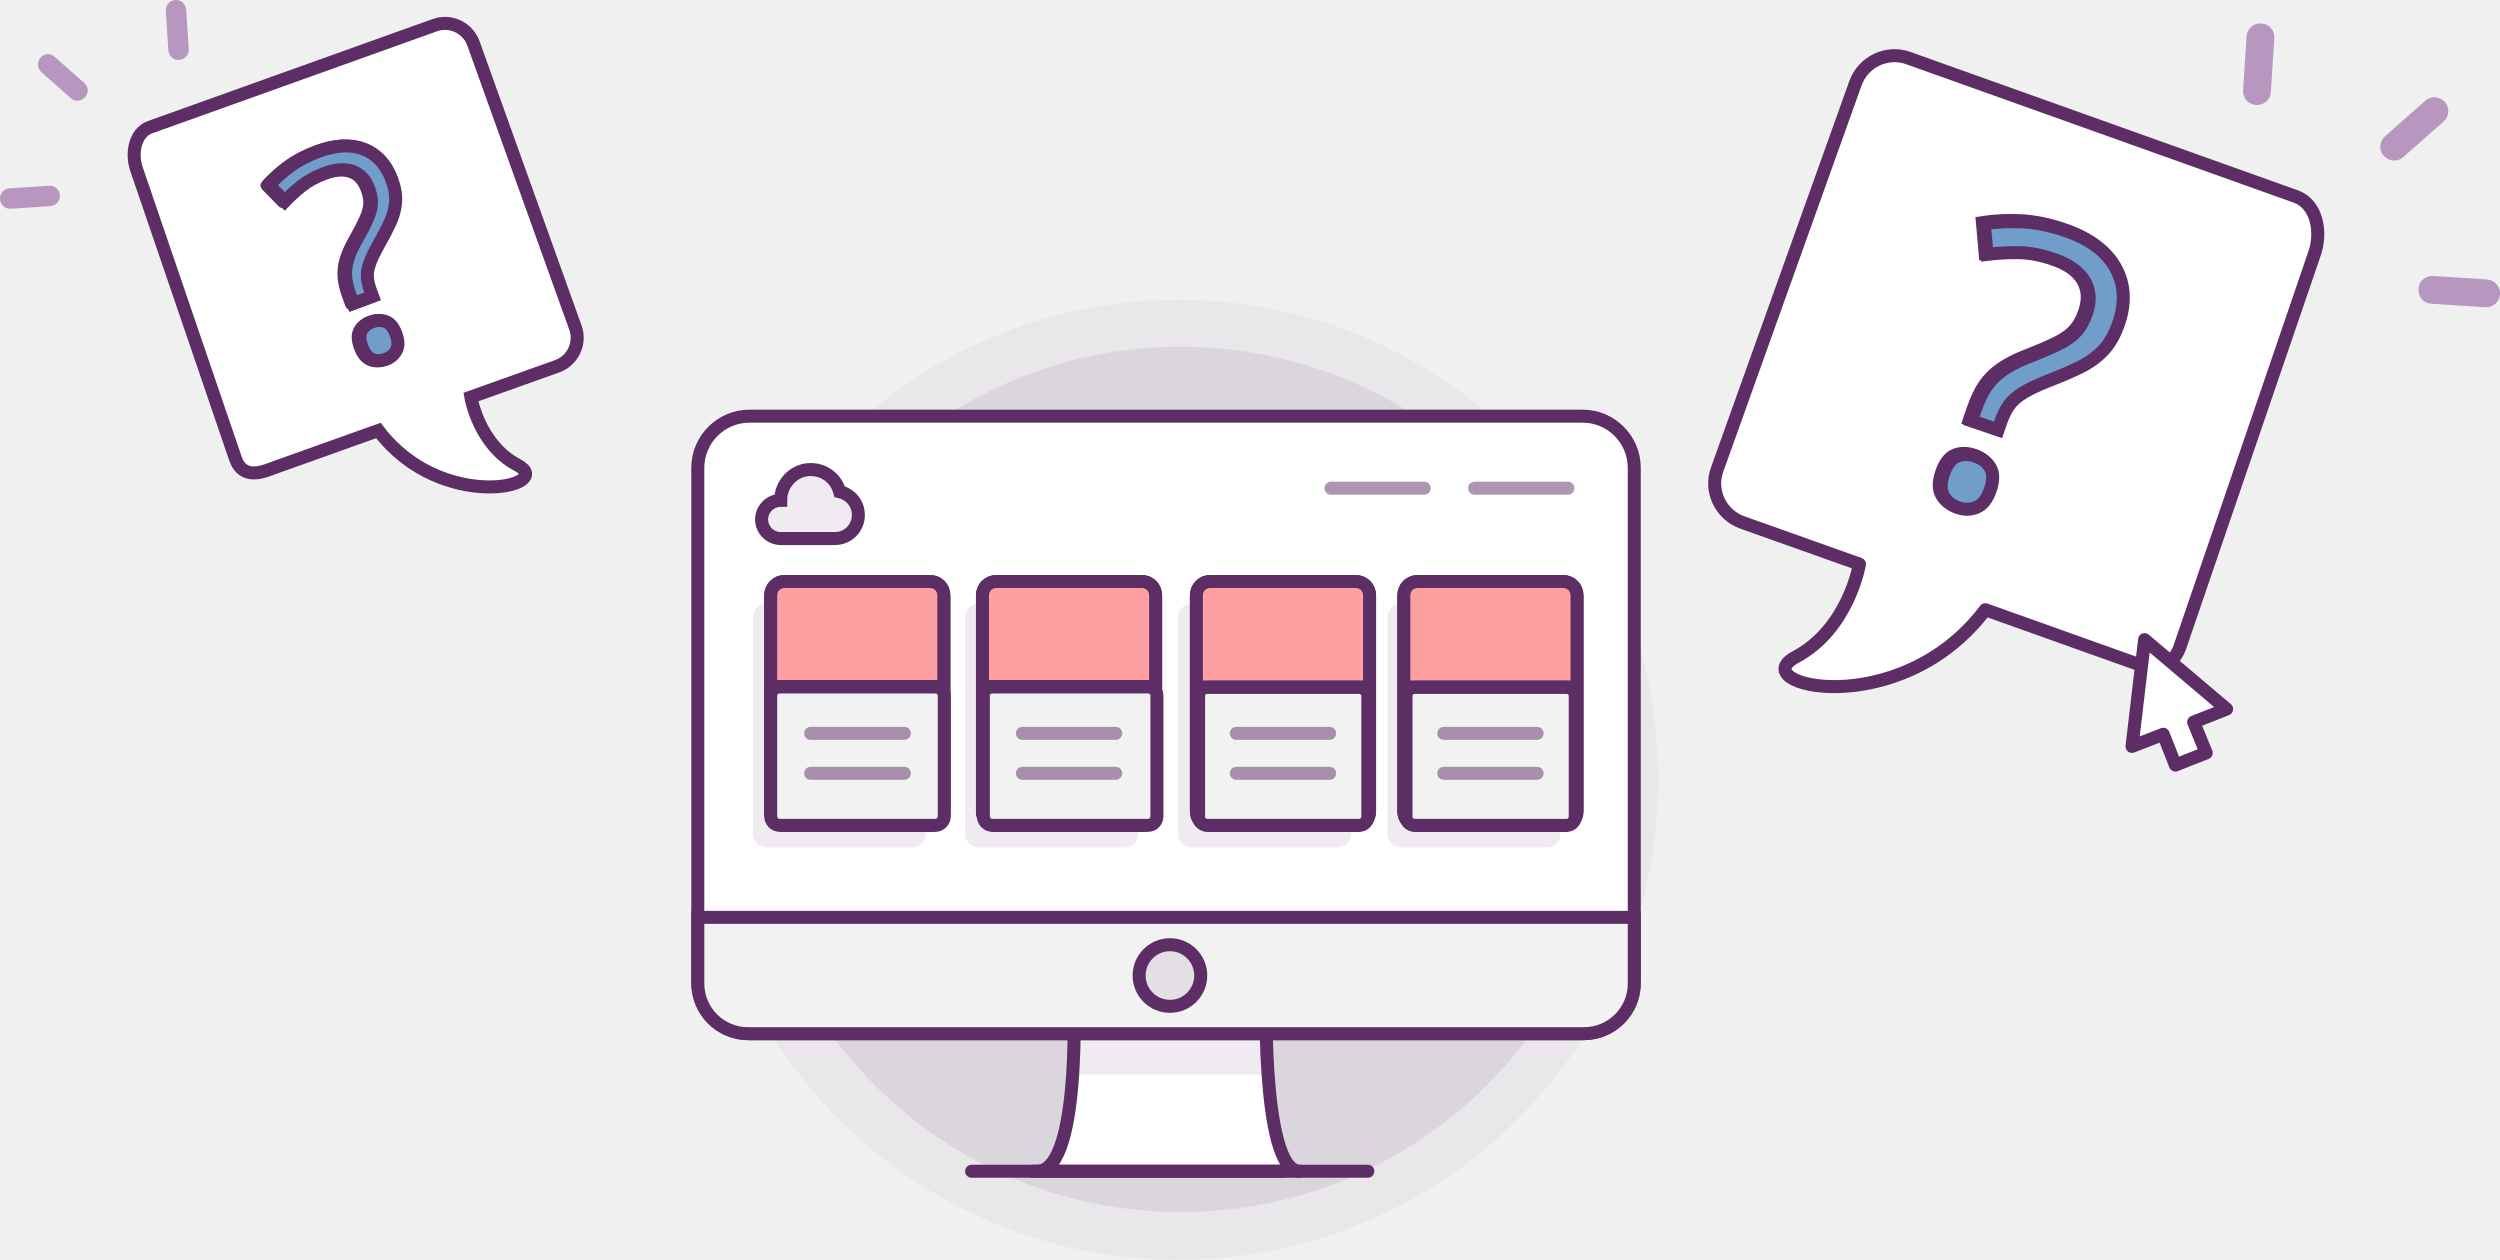
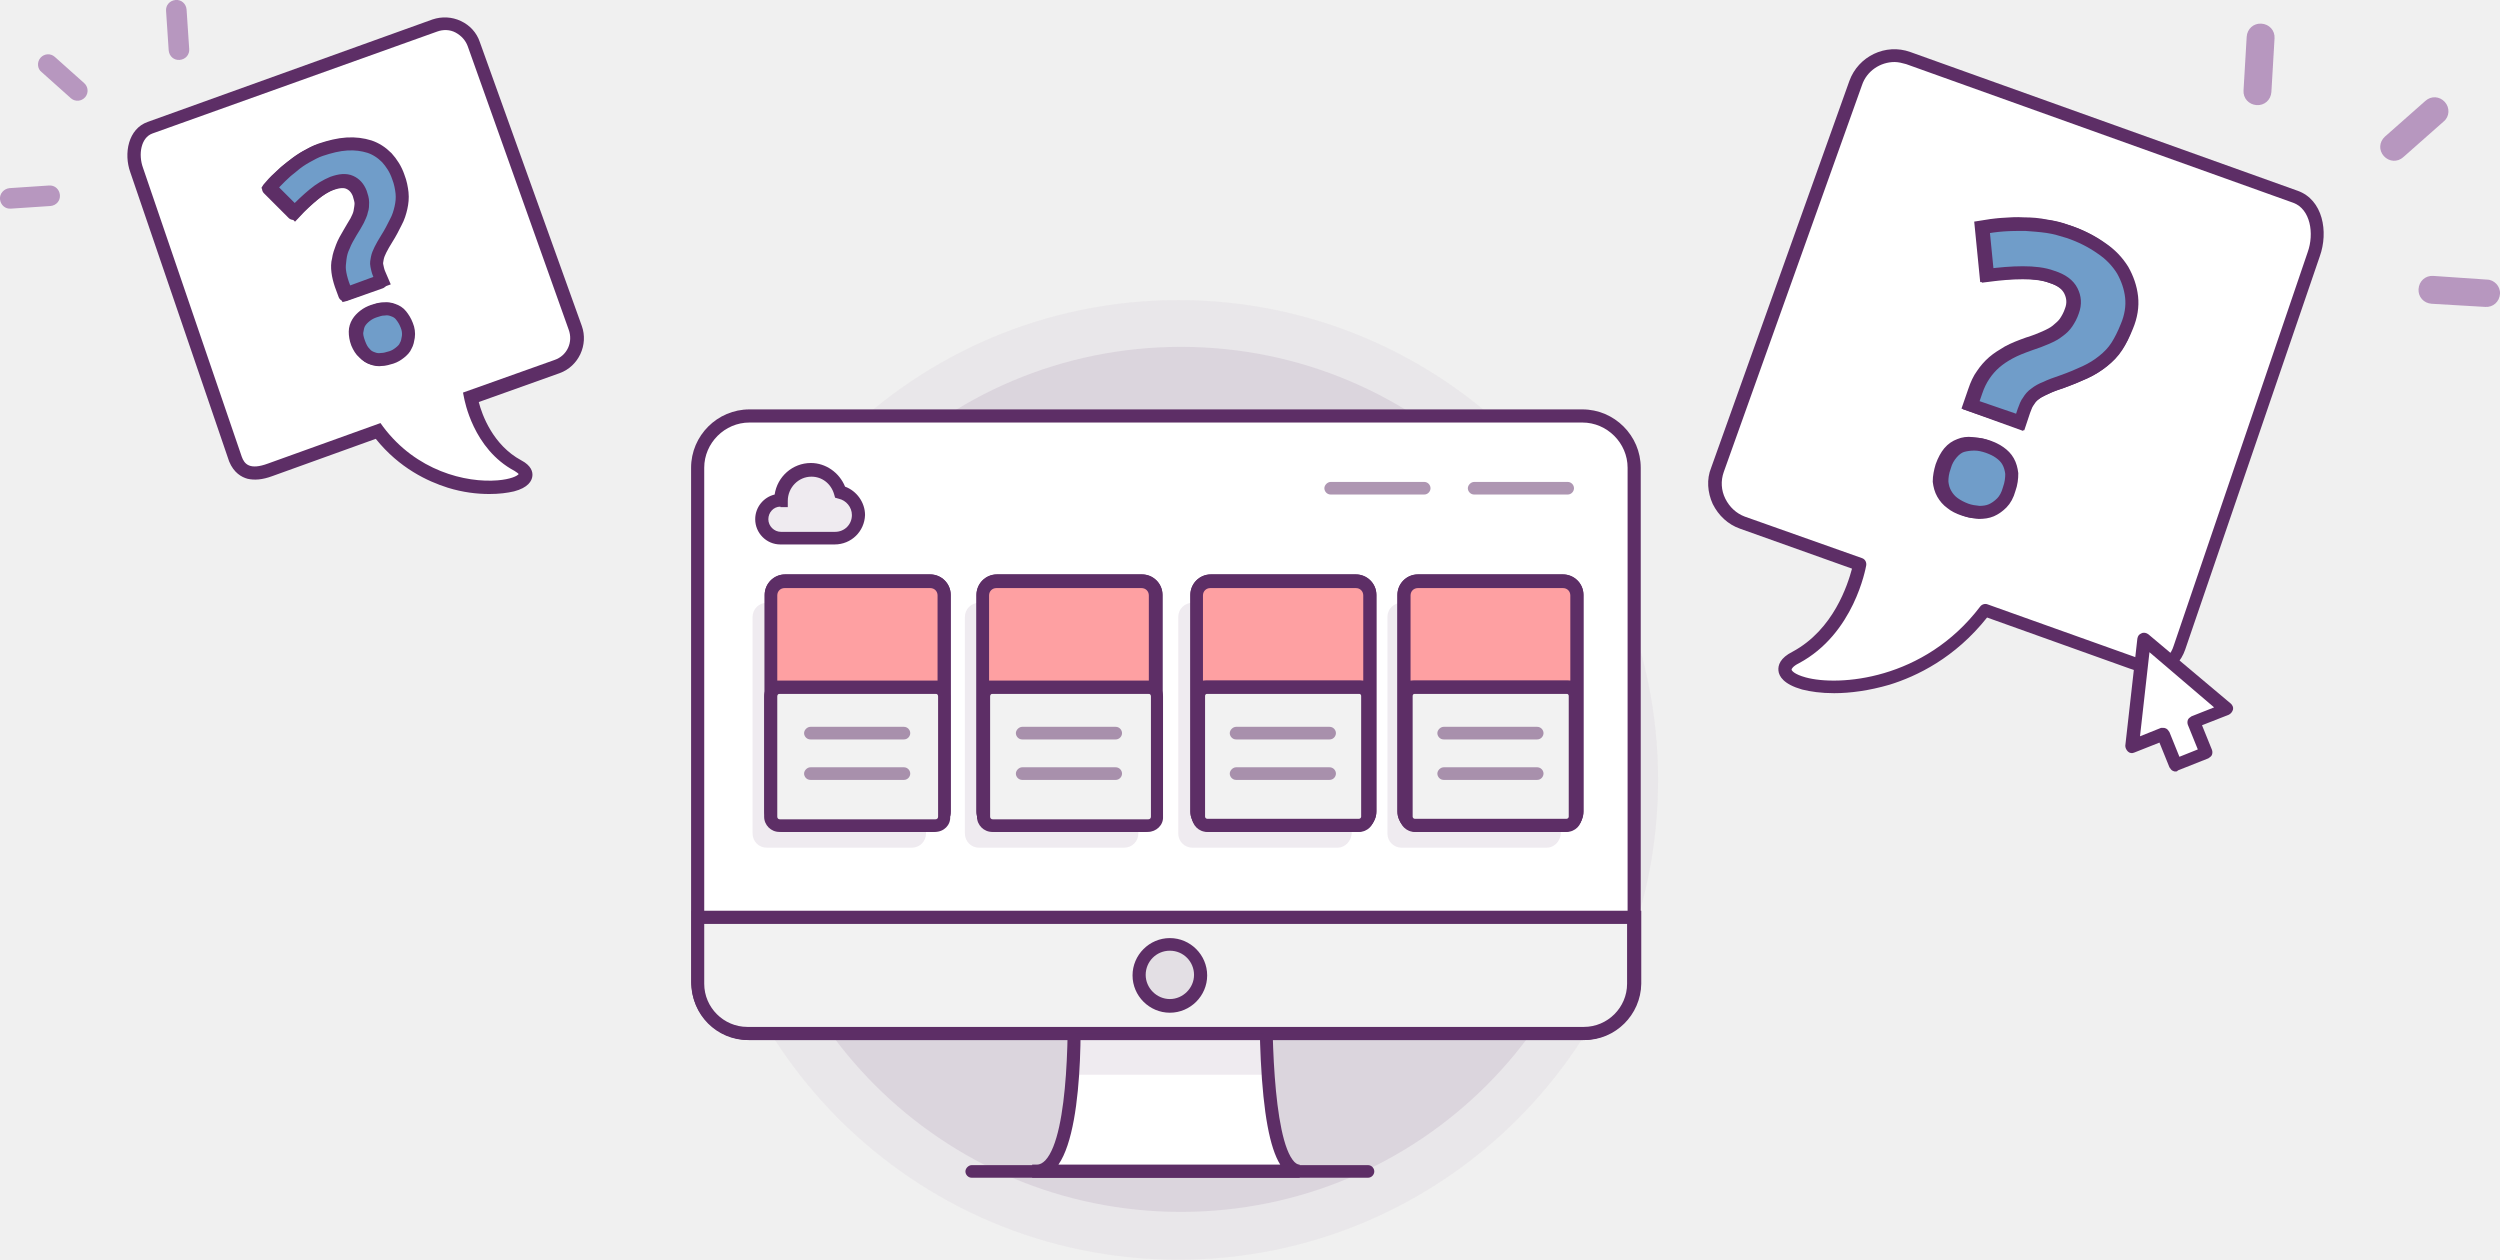
- <svg xmlns="http://www.w3.org/2000/svg" version="1.1" id="Layer_1" x="0px" y="0px" viewBox="0 0 576.1 290.3" style="enable-background:new 0 0 576.1 290.3;" xml:space="preserve">
+ <svg xmlns="http://www.w3.org/2000/svg" version="1.1" id="Layer_1" x="0px" y="0px" viewBox="0 0 475.7 239.7" style="enable-background:new 0 0 475.7 239.7;" xml:space="preserve">
  <style type="text/css">
- 	.st0{opacity:5.000000e-02;fill:#5D2E66;}
- 	.st1{opacity:0.1;fill:#5D2E66;}
- 	.st2{fill:#FFFFFF;}
- 	.st3{fill:#FFFFFF;stroke:#5D2E66;stroke-width:3;stroke-miterlimit:10;}
- 	.st4{fill:#FFFFFF;stroke:#5D2E66;stroke-width:3;stroke-linecap:round;stroke-miterlimit:10;}
- 	.st5{fill:#F2F2F2;}
- 	.st6{fill:#5D2E66;}
- 	.st7{fill:#FEA0A2;stroke:#5D2E66;stroke-width:3;stroke-miterlimit:10;}
- 	.st8{fill:#F2F2F2;stroke:#5D2E66;stroke-width:3;stroke-linecap:round;stroke-miterlimit:10;}
- 	.st9{fill:none;stroke:#5D2E66;stroke-width:3;stroke-miterlimit:10;}
- 	.st10{opacity:0.5;fill:#7E3D8E;stroke:#5D2E66;stroke-width:3;stroke-linecap:round;stroke-miterlimit:10;}
- 	.st11{fill:#F2F2F2;stroke:#5D2E66;stroke-width:3;stroke-miterlimit:10;}
- 	.st12{opacity:0.1;fill:none;}
- 	.st13{opacity:0.5;fill:#7E3D8E;}
- 	.st14{fill:#FFFFFF;stroke:#5D2E66;stroke-width:3;stroke-linejoin:round;stroke-miterlimit:10;}
- 	.st15{fill:#FFFFFF;stroke:#5D2E66;stroke-width:3;stroke-linecap:round;stroke-linejoin:round;stroke-miterlimit:10;}
- 	.st16{font-family:'DroidSans-Bold';}
- 	.st17{font-size:92.726px;}
- 	.st18{fill:#709DC9;stroke:#5D2E66;stroke-width:3;stroke-miterlimit:10;}
- 	.st19{font-size:68.196px;}
+ 	.st0{opacity:5.000000e-02;}
+ 	.st1{fill:#5D2E66;}
+ 	.st2{opacity:0.1;}
+ 	.st3{fill:#FFFFFF;}
+ 	.st4{fill:#F2F2F2;}
+ 	.st5{fill:#FEA0A2;}
+ 	.st6{opacity:0.5;}
+ 	.st7{fill:#7E3D8E;}
+ 	.st8{fill:none;}
+ 	.st9{fill:#F2F2F2;stroke:#5D2E66;stroke-width:2.477;stroke-miterlimit:10;}
+ 	.st10{fill:#709DC9;stroke:#5D2E66;stroke-width:2.477;stroke-miterlimit:10;}
+ 	.st11{fill:#FFFFFF;stroke:#5D2E66;stroke-width:2.477;stroke-linejoin:round;stroke-miterlimit:10;}
</style>
-   <circle class="st0" cx="271.5" cy="179.7" r="110.6" />
-   <circle class="st1" cx="272.1" cy="179.6" r="99.7" />
-   <path class="st2" d="M365.1,238.2H172.3c-6.3,0-11.5-5.2-11.5-11.5v-18.5h215.8v18.5C376.6,233,371.4,238.2,365.1,238.2z" />
-   <path class="st3" d="M239,269.9c10.8,0,8.3-45,8.3-45c0-1.8,1.4-3.3,3-3.3h38.5c1.7,0,3,1.5,3,3.3c0,0-1.5,44.9,7.7,45  C299.6,269.9,228.2,269.9,239,269.9z" />
-   <line class="st4" x1="223.9" y1="269.9" x2="315.2" y2="269.9" />
-   <path class="st5" d="M365.1,238.2H172.3c-6.3,0-11.5-5.2-11.5-11.5v-18.5h215.8v18.5C376.6,233,371.4,238.2,365.1,238.2z" />
-   <path class="st3" d="M364.7,238.2h-192c-6.6,0-11.9-5.4-11.9-11.9V107.8c0-6.6,5.4-11.9,11.9-11.9h192c6.6,0,11.9,5.4,11.9,11.9  v118.5C376.6,232.8,371.2,238.2,364.7,238.2z" />
-   <path class="st1" d="M210.2,195.3h-33.5c-1.8,0-3.2-1.4-3.2-3.2v-49.8c0-1.8,1.4-3.2,3.2-3.2h33.5c1.8,0,3.2,1.4,3.2,3.2v49.8  C213.4,193.9,211.9,195.3,210.2,195.3z" />
-   <path class="st1" d="M259.1,195.3h-33.5c-1.8,0-3.2-1.4-3.2-3.2v-49.8c0-1.8,1.4-3.2,3.2-3.2h33.5c1.8,0,3.2,1.4,3.2,3.2v49.8  C262.3,193.9,260.9,195.3,259.1,195.3z" />
-   <path class="st1" d="M308.2,195.3h-33.5c-1.8,0-3.2-1.4-3.2-3.2v-49.8c0-1.8,1.4-3.2,3.2-3.2h33.5c1.8,0,3.2,1.4,3.2,3.2v49.8  C311.4,193.9,310,195.3,308.2,195.3z" />
-   <path class="st1" d="M356.4,195.3h-33.5c-1.8,0-3.2-1.4-3.2-3.2v-49.8c0-1.8,1.4-3.2,3.2-3.2h33.5c1.8,0,3.2,1.4,3.2,3.2v49.8  C359.6,193.9,358.2,195.3,356.4,195.3z" />
-   <path class="st6" d="M246.3,225.4" />
-   <path class="st3" d="M214.3,190.2h-33.5c-1.8,0-3.2-1.4-3.2-3.2v-49.8c0-1.8,1.4-3.2,3.2-3.2h33.5c1.8,0,3.2,1.4,3.2,3.2V187  C217.6,188.8,216.1,190.2,214.3,190.2z" />
-   <path class="st7" d="M214.3,190.2h-33.5c-1.8,0-3.2-1.4-3.2-3.2v-49.8c0-1.8,1.4-3.2,3.2-3.2h33.5c1.8,0,3.2,1.4,3.2,3.2V187  C217.6,188.8,216.1,190.2,214.3,190.2z" />
-   <path class="st3" d="M263.1,190.2h-33.5c-1.8,0-3.2-1.4-3.2-3.2v-49.8c0-1.8,1.4-3.2,3.2-3.2h33.5c1.8,0,3.2,1.4,3.2,3.2V187  C266.3,188.8,264.9,190.2,263.1,190.2z" />
-   <path class="st8" d="M365.1,238.2H172.3c-6.3,0-11.5-5.2-11.5-11.5v-15.3h215.8v15.3C376.6,233,371.4,238.2,365.1,238.2z" />
-   <path class="st7" d="M263.1,190.2h-33.5c-1.8,0-3.2-1.4-3.2-3.2v-49.8c0-1.8,1.4-3.2,3.2-3.2h33.5c1.8,0,3.2,1.4,3.2,3.2V187  C266.3,188.8,264.9,190.2,263.1,190.2z" />
-   <path class="st3" d="M312.4,190.2h-33.5c-1.8,0-3.2-1.4-3.2-3.2v-49.8c0-1.8,1.4-3.2,3.2-3.2h33.5c1.8,0,3.2,1.4,3.2,3.2V187  C315.6,188.8,314.2,190.2,312.4,190.2z" />
-   <path class="st7" d="M312.4,190.2h-33.5c-1.8,0-3.2-1.4-3.2-3.2v-49.8c0-1.8,1.4-3.2,3.2-3.2h33.5c1.8,0,3.2,1.4,3.2,3.2V187  C315.6,188.8,314.2,190.2,312.4,190.2z" />
-   <circle class="st1" cx="269.6" cy="224.9" r="7.1" />
-   <circle class="st9" cx="269.6" cy="224.8" r="7.1" />
-   <line class="st10" x1="361.3" y1="112.5" x2="339.8" y2="112.5" />
-   <path class="st11" d="M215.5,190.2h-35.8c-1.1,0-2.1-0.9-2.1-2.1v-27.8c0-1.1,0.9-2.1,2.1-2.1h35.8c1.1,0,2.1,0.9,2.1,2.1v27.8  C217.6,189.3,216.6,190.2,215.5,190.2z" />
-   <path class="st11" d="M264.5,190.2h-35.8c-1.1,0-2.1-0.9-2.1-2.1v-27.8c0-1.1,0.9-2.1,2.1-2.1h35.8c1.1,0,2.1,0.9,2.1,2.1v27.8  C266.6,189.3,265.7,190.2,264.5,190.2z" />
-   <path class="st11" d="M313.2,190.2h-35c-1.1,0-2-0.9-2-2v-27.8c0-1.1,0.9-2,2-2h35c1.1,0,2,0.9,2,2v27.8  C315.2,189.3,314.3,190.2,313.2,190.2z" />
-   <line class="st10" x1="328.2" y1="112.5" x2="306.7" y2="112.5" />
-   <line class="st10" x1="306.4" y1="169" x2="284.9" y2="169" />
-   <line class="st10" x1="306.4" y1="178.2" x2="284.9" y2="178.2" />
-   <line class="st10" x1="257.1" y1="169" x2="235.6" y2="169" />
-   <line class="st10" x1="257.1" y1="178.2" x2="235.6" y2="178.2" />
-   <line class="st10" x1="208.4" y1="169" x2="186.8" y2="169" />
-   <line class="st10" x1="208.4" y1="178.2" x2="186.8" y2="178.2" />
-   <line class="st3" x1="177.6" y1="158.3" x2="217.6" y2="158.3" />
-   <line class="st3" x1="225.8" y1="158.3" x2="265.7" y2="158.3" />
-   <line class="st3" x1="276.6" y1="158.3" x2="316.5" y2="158.3" />
-   <path class="st3" d="M360.2,190.2h-33.5c-1.8,0-3.2-1.4-3.2-3.2v-49.8c0-1.8,1.4-3.2,3.2-3.2h33.5c1.8,0,3.2,1.4,3.2,3.2V187  C363.4,188.8,362,190.2,360.2,190.2z" />
-   <path class="st7" d="M360.2,190.2h-33.5c-1.8,0-3.2-1.4-3.2-3.2v-49.8c0-1.8,1.4-3.2,3.2-3.2h33.5c1.8,0,3.2,1.4,3.2,3.2V187  C363.4,188.8,362,190.2,360.2,190.2z" />
-   <path class="st11" d="M361,190.2h-35c-1.1,0-2-0.9-2-2v-27.8c0-1.1,0.9-2,2-2h35c1.1,0,2,0.9,2,2v27.8  C363,189.3,362.1,190.2,361,190.2z" />
-   <line class="st10" x1="354.2" y1="169" x2="332.7" y2="169" />
-   <line class="st10" x1="354.2" y1="178.2" x2="332.7" y2="178.2" />
-   <line class="st3" x1="324.4" y1="158.3" x2="364.3" y2="158.3" />
-   <path class="st12" d="M192.5,113.4c-0.8-3-3.5-5.1-6.7-5.1c-3.8,0-6.9,3.2-6.9,7.1l0,0c-2.4,0-4.4,2-4.4,4.4s2,4.4,4.4,4.4h12.5  c3,0,5.4-2.4,5.4-5.4C196.7,116.1,194.9,114,192.5,113.4z" />
-   <path class="st1" d="M193.5,113.3c-0.8-3-3.5-5.1-6.7-5.1c-3.8,0-6.9,3.2-6.9,7.1c0,0,0,0,0,0c-2.4,0-4.4,2-4.4,4.4s2,4.4,4.4,4.4  h12.5c3,0,5.4-2.4,5.4-5.4C197.8,116,196,113.9,193.5,113.3z" />
-   <path class="st9" d="M193.5,113.3c-0.8-3-3.5-5.1-6.7-5.1c-3.8,0-6.9,3.2-6.9,7.1c0,0,0,0,0,0c-2.4,0-4.4,2-4.4,4.4s2,4.4,4.4,4.4  h12.5c3,0,5.4-2.4,5.4-5.4C197.8,116,196,113.9,193.5,113.3z" />
-   <path class="st13" d="M563.4,23.5c-1.2-1.3-3.2-1.5-4.5-0.3l-9.3,8.2c-1.3,1.2-1.5,3.2-0.3,4.5c1.2,1.3,3.2,1.5,4.5,0.3l9.3-8.2  C564.4,26.9,564.6,24.9,563.4,23.5z" />
-   <path class="st13" d="M524.1,8.8c0.1-1.8-1.2-3.3-3-3.4c-1.8-0.1-3.3,1.2-3.4,3l-0.8,12.4c-0.1,1.8,1.2,3.3,3,3.4  c1.8,0.1,3.3-1.2,3.4-3L524.1,8.8z" />
-   <path class="st13" d="M573.1,64.4l-12.4-0.8c-1.8-0.1-3.3,1.2-3.4,3c-0.1,1.8,1.2,3.3,3,3.4l12.4,0.8c1.8,0.1,3.3-1.2,3.4-3  C576.2,66,574.8,64.5,573.1,64.4z" />
-   <path class="st14" d="M502.3,149.2l31-90.6c1.8-4.9,0.7-11.5-4.2-13.3l-89.3-31.9c-4.9-1.8-10.4,0.8-12.2,5.7l-31.9,89.1  c-1.8,4.9,0.8,10.4,5.8,12.2l27,9.6c0,0-2.5,14.9-14.7,21.4c-12.2,6.5,23.9,15.3,43.7-10.9l33.9,12.1  C496.3,154.4,500.5,154.1,502.3,149.2z" />
-   <polygon class="st15" points="494.2,147.4 491.3,172 498.5,169.2 501.3,176.3 508.4,173.5 505.5,166.4 513.1,163.4 " />
-   <polygon class="st1" points="246.6,247.6 291.5,247.6 291.5,238.2 247.5,238.2 " />
-   <text transform="matrix(0.9462 0.3234 -0.3234 0.9462 435.543 110.1356)" class="st11 st16 st17">?</text>
-   <text transform="matrix(0.9462 0.3234 -0.3234 0.9462 435.9809 110.4066)" class="st18 st16 st17">?</text>
-   <path class="st13" d="M9.3,13.3c0.9-1,2.3-1.1,3.3-0.2l6.8,6c1,0.9,1.1,2.3,0.2,3.3c-0.9,1-2.3,1.1-3.3,0.2l-6.8-6  C8.6,15.8,8.5,14.3,9.3,13.3z" />
-   <path class="st13" d="M38.2,2.5c-0.1-1.3,0.9-2.4,2.2-2.5c1.3-0.1,2.4,0.9,2.5,2.2l0.6,9.1c0.1,1.3-0.9,2.4-2.2,2.5  c-1.3,0.1-2.4-0.9-2.5-2.2L38.2,2.5z" />
-   <path class="st13" d="M2.2,43.4l9.1-0.6c1.3-0.1,2.4,0.9,2.5,2.2c0.1,1.3-0.9,2.4-2.2,2.5l-9.1,0.6c-1.3,0.1-2.4-0.9-2.5-2.2  C-0.1,44.6,0.9,43.5,2.2,43.4z" />
-   <path class="st3" d="M54.3,105.8L31.5,39.1c-1.3-3.6-0.5-8.5,3.1-9.8l65.6-23.5c3.6-1.3,7.6,0.6,8.9,4.2l23.5,65.5  c1.3,3.6-0.6,7.6-4.2,8.9l-19.9,7.1c0,0,1.8,11,10.8,15.7c9,4.8-17.6,11.2-32.1-8l-24.9,8.9C58.6,109.6,55.6,109.4,54.3,105.8z" />
-   <text transform="matrix(0.9378 -0.347 0.347 0.9378 76.8035 86.1717)" class="st14 st16 st19">?</text>
-   <text transform="matrix(0.9378 -0.347 0.347 0.9378 77.1787 86.1234)" class="st18 st16 st19">?</text>
+   <g class="st0">
+     <circle class="st1" cx="224.2" cy="148.4" r="91.3" />
+   </g>
+   <g class="st2">
+     <circle class="st1" cx="224.7" cy="148.3" r="82.3" />
+   </g>
+   <g>
+     <path class="st3" d="M301.5,196.7H142.3c-5.2,0-9.5-4.3-9.5-9.5v-15.3H311v15.3C311,192.4,306.7,196.7,301.5,196.7z" />
+   </g>
+   <g>
+     <path class="st3" d="M197.3,222.9c8.9,0,6.9-37.1,6.9-37.1c0-1.5,1.1-2.7,2.5-2.7h31.8c1.4,0,2.5,1.2,2.5,2.7c0,0-1.2,37,6.4,37.1   C247.3,222.9,188.4,222.9,197.3,222.9z" />
+     <path class="st1" d="M247.3,224.1h-50.9v-2.5h0.9c0.6,0,1.1-0.3,1.6-0.8c4.6-4.9,4.5-26.9,4.1-35c0-2.2,1.7-4,3.7-4h31.8   c2.1,0,3.7,1.8,3.7,3.9c-0.3,8.4-0.1,31,4.1,35.4c0.5,0.5,0.9,0.5,1,0.5L247.3,224.1z M201.4,221.6h42.2c-2-3.2-3.2-9.8-3.7-19.9   c-0.4-8.3-0.2-16-0.2-16.1c0-0.8-0.6-1.4-1.3-1.4h-31.8c-0.7,0-1.3,0.7-1.3,1.5C205.6,188.6,206.8,213.8,201.4,221.6z" />
+   </g>
+   <g>
+     <line class="st3" x1="184.9" y1="222.9" x2="260.3" y2="222.9" />
+     <path class="st1" d="M260.3,224.1h-75.4c-0.7,0-1.2-0.6-1.2-1.2s0.6-1.2,1.2-1.2h75.4c0.7,0,1.2,0.6,1.2,1.2S261,224.1,260.3,224.1   z" />
+   </g>
+   <g>
+     <path class="st4" d="M301.5,196.7H142.3c-5.2,0-9.5-4.3-9.5-9.5v-15.3H311v15.3C311,192.4,306.7,196.7,301.5,196.7z" />
+   </g>
+   <g>
+     <path class="st3" d="M301.1,196.7H142.6c-5.4,0-9.8-4.4-9.8-9.8V89c0-5.4,4.4-9.8,9.8-9.8h158.5c5.4,0,9.8,4.4,9.8,9.8v97.8   C311,192.3,306.5,196.7,301.1,196.7z" />
+     <path class="st1" d="M301.1,197.9H142.6c-6.1,0-11.1-5-11.1-11.1V89c0-6.1,5-11.1,11.1-11.1h158.5c6.1,0,11.1,5,11.1,11.1v97.8   C312.2,193,307.2,197.9,301.1,197.9z M142.6,80.4c-4.7,0-8.6,3.9-8.6,8.6v97.8c0,4.7,3.9,8.6,8.6,8.6h158.5c4.7,0,8.6-3.9,8.6-8.6   V89c0-4.7-3.9-8.6-8.6-8.6H142.6z" />
+   </g>
+   <g class="st2">
+     <path class="st1" d="M173.5,161.3h-27.6c-1.5,0-2.7-1.2-2.7-2.7v-41.2c0-1.5,1.2-2.7,2.7-2.7h27.6c1.5,0,2.7,1.2,2.7,2.7v41.2   C176.2,160.1,175,161.3,173.5,161.3z" />
+   </g>
+   <g class="st2">
+     <path class="st1" d="M213.9,161.3h-27.6c-1.5,0-2.7-1.2-2.7-2.7v-41.2c0-1.5,1.2-2.7,2.7-2.7h27.6c1.5,0,2.7,1.2,2.7,2.7v41.2   C216.6,160.1,215.4,161.3,213.9,161.3z" />
+   </g>
+   <g class="st2">
+     <path class="st1" d="M254.5,161.3h-27.6c-1.5,0-2.7-1.2-2.7-2.7v-41.2c0-1.5,1.2-2.7,2.7-2.7h27.6c1.5,0,2.7,1.2,2.7,2.7v41.2   C257.1,160.1,255.9,161.3,254.5,161.3z" />
+   </g>
+   <g class="st2">
+     <path class="st1" d="M294.3,161.3h-27.6c-1.5,0-2.7-1.2-2.7-2.7v-41.2c0-1.5,1.2-2.7,2.7-2.7h27.6c1.5,0,2.7,1.2,2.7,2.7v41.2   C296.9,160.1,295.7,161.3,294.3,161.3z" />
+   </g>
+   <g>
+     <path class="st1" d="M203.4,186.1" />
+   </g>
+   <g>
+     <path class="st3" d="M177,157.1h-27.6c-1.5,0-2.7-1.2-2.7-2.7v-41.2c0-1.5,1.2-2.7,2.7-2.7H177c1.5,0,2.7,1.2,2.7,2.7v41.2   C179.6,155.9,178.4,157.1,177,157.1z" />
+     <path class="st1" d="M177,158.3h-27.6c-2.1,0-3.9-1.7-3.9-3.9v-41.2c0-2.1,1.7-3.9,3.9-3.9H177c2.1,0,3.9,1.7,3.9,3.9v41.2   C180.9,156.6,179.1,158.3,177,158.3z M149.3,111.9c-0.8,0-1.4,0.6-1.4,1.4v41.2c0,0.8,0.6,1.4,1.4,1.4H177c0.8,0,1.4-0.6,1.4-1.4   v-41.2c0-0.8-0.6-1.4-1.4-1.4H149.3z" />
+   </g>
+   <g>
+     <path class="st5" d="M177,157.1h-27.6c-1.5,0-2.7-1.2-2.7-2.7v-41.2c0-1.5,1.2-2.7,2.7-2.7H177c1.5,0,2.7,1.2,2.7,2.7v41.2   C179.6,155.9,178.4,157.1,177,157.1z" />
+     <path class="st1" d="M177,158.3h-27.6c-2.1,0-3.9-1.7-3.9-3.9v-41.2c0-2.1,1.7-3.9,3.9-3.9H177c2.1,0,3.9,1.7,3.9,3.9v41.2   C180.9,156.6,179.1,158.3,177,158.3z M149.3,111.9c-0.8,0-1.4,0.6-1.4,1.4v41.2c0,0.8,0.6,1.4,1.4,1.4H177c0.8,0,1.4-0.6,1.4-1.4   v-41.2c0-0.8-0.6-1.4-1.4-1.4H149.3z" />
+   </g>
+   <g>
+     <path class="st3" d="M217.3,157.1h-27.6c-1.5,0-2.7-1.2-2.7-2.7v-41.2c0-1.5,1.2-2.7,2.7-2.7h27.6c1.5,0,2.7,1.2,2.7,2.7v41.2   C219.9,155.9,218.7,157.1,217.3,157.1z" />
+     <path class="st1" d="M217.3,158.3h-27.6c-2.1,0-3.9-1.7-3.9-3.9v-41.2c0-2.1,1.7-3.9,3.9-3.9h27.6c2.1,0,3.9,1.7,3.9,3.9v41.2   C221.2,156.6,219.4,158.3,217.3,158.3z M189.6,111.9c-0.8,0-1.4,0.6-1.4,1.4v41.2c0,0.8,0.6,1.4,1.4,1.4h27.6   c0.8,0,1.4-0.6,1.4-1.4v-41.2c0-0.8-0.6-1.4-1.4-1.4H189.6z" />
+   </g>
+   <g>
+     <path class="st4" d="M301.5,196.7H142.3c-5.2,0-9.5-4.3-9.5-9.5v-12.6H311v12.6C311,192.4,306.7,196.7,301.5,196.7z" />
+     <path class="st1" d="M301.5,197.9H142.3c-5.9,0-10.7-4.8-10.7-10.7v-13.9h180.7v13.9C312.2,193.1,307.4,197.9,301.5,197.9z    M134,175.8v11.4c0,4.5,3.7,8.2,8.2,8.2h159.2c4.5,0,8.2-3.7,8.2-8.2v-11.4H134z" />
+   </g>
+   <g>
+     <path class="st5" d="M217.3,157.1h-27.6c-1.5,0-2.7-1.2-2.7-2.7v-41.2c0-1.5,1.2-2.7,2.7-2.7h27.6c1.5,0,2.7,1.2,2.7,2.7v41.2   C219.9,155.9,218.7,157.1,217.3,157.1z" />
+     <path class="st1" d="M217.3,158.3h-27.6c-2.1,0-3.9-1.7-3.9-3.9v-41.2c0-2.1,1.7-3.9,3.9-3.9h27.6c2.1,0,3.9,1.7,3.9,3.9v41.2   C221.2,156.6,219.4,158.3,217.3,158.3z M189.6,111.9c-0.8,0-1.4,0.6-1.4,1.4v41.2c0,0.8,0.6,1.4,1.4,1.4h27.6   c0.8,0,1.4-0.6,1.4-1.4v-41.2c0-0.8-0.6-1.4-1.4-1.4H189.6z" />
+   </g>
+   <g>
+     <path class="st3" d="M258,157.1h-27.6c-1.5,0-2.7-1.2-2.7-2.7v-41.2c0-1.5,1.2-2.7,2.7-2.7H258c1.5,0,2.7,1.2,2.7,2.7v41.2   C260.6,155.9,259.4,157.1,258,157.1z" />
+     <path class="st1" d="M258,158.3h-27.6c-2.1,0-3.9-1.7-3.9-3.9v-41.2c0-2.1,1.7-3.9,3.9-3.9H258c2.1,0,3.9,1.7,3.9,3.9v41.2   C261.9,156.6,260.1,158.3,258,158.3z M230.3,111.9c-0.8,0-1.4,0.6-1.4,1.4v41.2c0,0.8,0.6,1.4,1.4,1.4H258c0.8,0,1.4-0.6,1.4-1.4   v-41.2c0-0.8-0.6-1.4-1.4-1.4H230.3z" />
+   </g>
+   <g>
+     <path class="st5" d="M258,157.1h-27.6c-1.5,0-2.7-1.2-2.7-2.7v-41.2c0-1.5,1.2-2.7,2.7-2.7H258c1.5,0,2.7,1.2,2.7,2.7v41.2   C260.6,155.9,259.4,157.1,258,157.1z" />
+     <path class="st1" d="M258,158.3h-27.6c-2.1,0-3.9-1.7-3.9-3.9v-41.2c0-2.1,1.7-3.9,3.9-3.9H258c2.1,0,3.9,1.7,3.9,3.9v41.2   C261.9,156.6,260.1,158.3,258,158.3z M230.3,111.9c-0.8,0-1.4,0.6-1.4,1.4v41.2c0,0.8,0.6,1.4,1.4,1.4H258c0.8,0,1.4-0.6,1.4-1.4   v-41.2c0-0.8-0.6-1.4-1.4-1.4H230.3z" />
+   </g>
+   <g class="st2">
+     <circle class="st1" cx="222.6" cy="185.7" r="5.9" />
+   </g>
+   <g>
+     <path class="st1" d="M222.6,192.7c-3.9,0-7.1-3.2-7.1-7.1s3.2-7.1,7.1-7.1s7.1,3.2,7.1,7.1S226.5,192.7,222.6,192.7z M222.6,180.9   c-2.6,0-4.6,2.1-4.6,4.6s2.1,4.6,4.6,4.6s4.6-2.1,4.6-4.6S225.2,180.9,222.6,180.9z" />
+   </g>
+   <g class="st6">
+     <line class="st7" x1="298.3" y1="92.9" x2="280.6" y2="92.9" />
+     <path class="st1" d="M298.3,94.1h-17.8c-0.7,0-1.2-0.6-1.2-1.2s0.6-1.2,1.2-1.2h17.8c0.7,0,1.2,0.6,1.2,1.2S299,94.1,298.3,94.1z" />
+   </g>
+   <g>
+     <path class="st4" d="M177.9,157.1h-29.6c-0.9,0-1.7-0.8-1.7-1.7v-22.9c0-0.9,0.8-1.7,1.7-1.7h29.6c0.9,0,1.7,0.8,1.7,1.7v22.9   C179.6,156.3,178.9,157.1,177.9,157.1z" />
+     <path class="st1" d="M177.9,158.3h-29.6c-1.6,0-2.9-1.3-2.9-2.9v-22.9c0-1.6,1.3-2.9,2.9-2.9h29.6c1.6,0,2.9,1.3,2.9,2.9v22.9   C180.9,157,179.6,158.3,177.9,158.3z M148.4,132c-0.3,0-0.5,0.2-0.5,0.5v22.9c0,0.3,0.2,0.5,0.5,0.5h29.6c0.3,0,0.5-0.2,0.5-0.5   v-22.9c0-0.3-0.2-0.5-0.5-0.5H148.4z" />
+   </g>
+   <g>
+     <path class="st4" d="M218.4,157.1h-29.6c-0.9,0-1.7-0.8-1.7-1.7v-22.9c0-0.9,0.8-1.7,1.7-1.7h29.6c0.9,0,1.7,0.8,1.7,1.7v22.9   C220.1,156.3,219.4,157.1,218.4,157.1z" />
+     <path class="st1" d="M218.4,158.3h-29.6c-1.6,0-2.9-1.3-2.9-2.9v-22.9c0-1.6,1.3-2.9,2.9-2.9h29.6c1.6,0,2.9,1.3,2.9,2.9v22.9   C221.4,157,220,158.3,218.4,158.3z M188.9,132c-0.3,0-0.5,0.2-0.5,0.5v22.9c0,0.3,0.2,0.5,0.5,0.5h29.6c0.3,0,0.5-0.2,0.5-0.5   v-22.9c0-0.3-0.2-0.5-0.5-0.5H188.9z" />
+   </g>
+   <g>
+     <path class="st4" d="M258.6,157.1h-28.9c-0.9,0-1.7-0.8-1.7-1.7v-23c0-0.9,0.8-1.7,1.7-1.7h28.9c0.9,0,1.7,0.8,1.7,1.7v23   C260.3,156.3,259.5,157.1,258.6,157.1z" />
+     <path class="st1" d="M258.6,158.3h-28.9c-1.6,0-2.9-1.3-2.9-2.9v-23c0-1.6,1.3-2.9,2.9-2.9h28.9c1.6,0,2.9,1.3,2.9,2.9v23   C261.5,157,260.2,158.3,258.6,158.3z M229.7,132c-0.2,0-0.4,0.2-0.4,0.4v23c0,0.2,0.2,0.4,0.4,0.4h28.9c0.2,0,0.4-0.2,0.4-0.4v-23   c0-0.2-0.2-0.4-0.4-0.4H229.7z" />
+   </g>
+   <g class="st6">
+     <line class="st7" x1="271" y1="92.9" x2="253.3" y2="92.9" />
+     <path class="st1" d="M271,94.1h-17.8c-0.7,0-1.2-0.6-1.2-1.2s0.6-1.2,1.2-1.2H271c0.7,0,1.2,0.6,1.2,1.2S271.7,94.1,271,94.1z" />
+   </g>
+   <g class="st6">
+     <line class="st7" x1="253" y1="139.5" x2="235.2" y2="139.5" />
+     <path class="st1" d="M253,140.7h-17.8c-0.7,0-1.2-0.6-1.2-1.2s0.6-1.2,1.2-1.2H253c0.7,0,1.2,0.6,1.2,1.2S253.7,140.7,253,140.7z" />
+   </g>
+   <g class="st6">
+     <line class="st7" x1="253" y1="147.1" x2="235.2" y2="147.1" />
+     <path class="st1" d="M253,148.4h-17.8c-0.7,0-1.2-0.6-1.2-1.2s0.6-1.2,1.2-1.2H253c0.7,0,1.2,0.6,1.2,1.2S253.7,148.4,253,148.4z" />
+   </g>
+   <g class="st6">
+     <line class="st7" x1="212.3" y1="139.5" x2="194.6" y2="139.5" />
+     <path class="st1" d="M212.3,140.7h-17.8c-0.7,0-1.2-0.6-1.2-1.2s0.6-1.2,1.2-1.2h17.8c0.7,0,1.2,0.6,1.2,1.2S213,140.7,212.3,140.7   z" />
+   </g>
+   <g class="st6">
+     <line class="st7" x1="212.3" y1="147.1" x2="194.6" y2="147.1" />
+     <path class="st1" d="M212.3,148.4h-17.8c-0.7,0-1.2-0.6-1.2-1.2s0.6-1.2,1.2-1.2h17.8c0.7,0,1.2,0.6,1.2,1.2S213,148.4,212.3,148.4   z" />
+   </g>
+   <g class="st6">
+     <line class="st7" x1="172" y1="139.5" x2="154.3" y2="139.5" />
+     <path class="st1" d="M172,140.7h-17.8c-0.7,0-1.2-0.6-1.2-1.2s0.6-1.2,1.2-1.2H172c0.7,0,1.2,0.6,1.2,1.2S172.7,140.7,172,140.7z" />
+   </g>
+   <g class="st6">
+     <line class="st7" x1="172" y1="147.1" x2="154.3" y2="147.1" />
+     <path class="st1" d="M172,148.4h-17.8c-0.7,0-1.2-0.6-1.2-1.2s0.6-1.2,1.2-1.2H172c0.7,0,1.2,0.6,1.2,1.2S172.7,148.4,172,148.4z" />
+   </g>
+   <g>
+     <line class="st3" x1="146.7" y1="130.7" x2="179.6" y2="130.7" />
+     <rect x="146.7" y="129.5" class="st1" width="33" height="2.5" />
+   </g>
+   <g>
+     <line class="st3" x1="186.4" y1="130.7" x2="219.4" y2="130.7" />
+     <rect x="186.4" y="129.5" class="st1" width="33" height="2.5" />
+   </g>
+   <g>
+     <line class="st3" x1="228.4" y1="130.7" x2="261.3" y2="130.7" />
+     <rect x="228.4" y="129.5" class="st1" width="33" height="2.5" />
+   </g>
+   <g>
+     <path class="st3" d="M297.4,157.1h-27.6c-1.5,0-2.7-1.2-2.7-2.7v-41.2c0-1.5,1.2-2.7,2.7-2.7h27.6c1.5,0,2.7,1.2,2.7,2.7v41.2   C300.1,155.9,298.9,157.1,297.4,157.1z" />
+     <path class="st1" d="M297.4,158.3h-27.6c-2.1,0-3.9-1.7-3.9-3.9v-41.2c0-2.1,1.7-3.9,3.9-3.9h27.6c2.1,0,3.9,1.7,3.9,3.9v41.2   C301.3,156.6,299.6,158.3,297.4,158.3z M269.8,111.9c-0.8,0-1.4,0.6-1.4,1.4v41.2c0,0.8,0.6,1.4,1.4,1.4h27.6   c0.8,0,1.4-0.6,1.4-1.4v-41.2c0-0.8-0.6-1.4-1.4-1.4H269.8z" />
+   </g>
+   <g>
+     <path class="st5" d="M297.4,157.1h-27.6c-1.5,0-2.7-1.2-2.7-2.7v-41.2c0-1.5,1.2-2.7,2.7-2.7h27.6c1.5,0,2.7,1.2,2.7,2.7v41.2   C300.1,155.9,298.9,157.1,297.4,157.1z" />
+     <path class="st1" d="M297.4,158.3h-27.6c-2.1,0-3.9-1.7-3.9-3.9v-41.2c0-2.1,1.7-3.9,3.9-3.9h27.6c2.1,0,3.9,1.7,3.9,3.9v41.2   C301.3,156.6,299.6,158.3,297.4,158.3z M269.8,111.9c-0.8,0-1.4,0.6-1.4,1.4v41.2c0,0.8,0.6,1.4,1.4,1.4h27.6   c0.8,0,1.4-0.6,1.4-1.4v-41.2c0-0.8-0.6-1.4-1.4-1.4H269.8z" />
+   </g>
+   <g>
+     <path class="st4" d="M298.1,157.1h-28.9c-0.9,0-1.7-0.8-1.7-1.7v-23c0-0.9,0.8-1.7,1.7-1.7h28.9c0.9,0,1.7,0.8,1.7,1.7v23   C299.8,156.3,299,157.1,298.1,157.1z" />
+     <path class="st1" d="M298.1,158.3h-28.9c-1.6,0-2.9-1.3-2.9-2.9v-23c0-1.6,1.3-2.9,2.9-2.9h28.9c1.6,0,2.9,1.3,2.9,2.9v23   C301,157,299.7,158.3,298.1,158.3z M269.2,132c-0.2,0-0.4,0.2-0.4,0.4v23c0,0.2,0.2,0.4,0.4,0.4h28.9c0.2,0,0.4-0.2,0.4-0.4v-23   c0-0.2-0.2-0.4-0.4-0.4H269.2z" />
+   </g>
+   <g class="st6">
+     <line class="st7" x1="292.5" y1="139.5" x2="274.7" y2="139.5" />
+     <path class="st1" d="M292.5,140.7h-17.8c-0.7,0-1.2-0.6-1.2-1.2s0.6-1.2,1.2-1.2h17.8c0.7,0,1.2,0.6,1.2,1.2   S293.2,140.7,292.5,140.7z" />
+   </g>
+   <g class="st6">
+     <line class="st7" x1="292.5" y1="147.1" x2="274.7" y2="147.1" />
+     <path class="st1" d="M292.5,148.4h-17.8c-0.7,0-1.2-0.6-1.2-1.2s0.6-1.2,1.2-1.2h17.8c0.7,0,1.2,0.6,1.2,1.2   S293.2,148.4,292.5,148.4z" />
+   </g>
+   <g>
+     <line class="st3" x1="267.9" y1="130.7" x2="300.8" y2="130.7" />
+     <rect x="267.9" y="129.5" class="st1" width="33" height="2.5" />
+   </g>
+   <g class="st2">
+     <path class="st8" d="M158.9,93.7c-0.7-2.4-2.9-4.2-5.5-4.2c-3.1,0-5.7,2.6-5.7,5.8l0,0c-2,0-3.6,1.6-3.6,3.6c0,2,1.6,3.6,3.6,3.6   H158c2.5,0,4.5-2,4.5-4.5C162.4,95.9,160.9,94.1,158.9,93.7z" />
+   </g>
+   <g class="st2">
+     <path class="st1" d="M159.8,93.6c-0.7-2.4-2.9-4.2-5.5-4.2c-3.1,0-5.7,2.6-5.7,5.8c0,0,0,0,0,0c-2,0-3.6,1.6-3.6,3.6   s1.6,3.6,3.6,3.6h10.3c2.5,0,4.5-2,4.5-4.5C163.3,95.8,161.8,94,159.8,93.6z" />
+   </g>
+   <g>
+     <path class="st1" d="M158.8,103.6h-10.3c-2.7,0-4.8-2.2-4.8-4.8c0-2.3,1.6-4.2,3.7-4.7c0.5-3.4,3.4-6,6.9-6c2.8,0,5.4,1.8,6.5,4.5   c2.2,0.8,3.8,3,3.8,5.4C164.5,101.1,162,103.6,158.8,103.6z M148.5,96.4c-1.3,0-2.3,1.1-2.3,2.4c0,1.3,1.1,2.4,2.4,2.4h10.3   c1.8,0,3.2-1.4,3.2-3.2c0-1.5-1.1-2.8-2.5-3.1l-0.7-0.2l-0.2-0.7c-0.6-2-2.3-3.3-4.3-3.3c-2.5,0-4.5,2.1-4.5,4.6l0,1.2H148.5z" />
+   </g>
+   <g class="st6">
+     <path class="st7" d="M465.2,19.4c-1-1.1-2.6-1.2-3.7-0.2l-7.7,6.8c-1.1,1-1.2,2.6-0.2,3.7c1,1.1,2.6,1.2,3.7,0.2l7.7-6.8   C466.1,22.2,466.2,20.5,465.2,19.4z" />
+   </g>
+   <g class="st6">
+     <path class="st7" d="M432.8,7.3c0.1-1.5-1-2.7-2.5-2.8c-1.5-0.1-2.7,1-2.8,2.5l-0.6,10.2c-0.1,1.5,1,2.7,2.5,2.8   c1.5,0.1,2.7-1,2.8-2.5L432.8,7.3z" />
+   </g>
+   <g class="st6">
+     <path class="st7" d="M473.2,53.2L463,52.5c-1.5-0.1-2.7,1-2.8,2.5c-0.1,1.5,1,2.7,2.5,2.8l10.2,0.6c1.5,0.1,2.7-1,2.8-2.5   C475.8,54.5,474.6,53.2,473.2,53.2z" />
+   </g>
+   <g>
+     <path class="st3" d="M414.8,123.2l25.6-74.8c1.5-4.1,0.6-9.5-3.5-11l-73.7-26.4c-4.1-1.5-8.6,0.7-10,4.7l-26.3,73.6   c-1.5,4.1,0.7,8.6,4.7,10l22.3,7.9c0,0-2,12.3-12.1,17.7c-10.1,5.4,19.8,12.6,36.1-9l28,10C409.8,127.5,413.3,127.3,414.8,123.2z" />
+     <path class="st1" d="M349,131.9c-2.5,0-4.5-0.3-6.1-0.7c-3.5-1-4.4-2.5-4.5-3.6c-0.1-1,0.3-2.4,2.7-3.6   c7.8-4.2,10.5-12.8,11.3-15.8l-21.3-7.6c-2.3-0.8-4.1-2.5-5.2-4.7c-1-2.2-1.2-4.7-0.3-6.9l26.3-73.6c1.7-4.7,6.9-7.2,11.6-5.5   l73.7,26.4c4.8,1.7,5.9,7.8,4.2,12.5l-25.6,74.8c0,0,0,0,0,0c-0.8,2.3-2.3,3.8-4.4,4.3c-1.7,0.4-3.7,0.2-6.2-0.7l-27.1-9.7   c-6.1,7.7-13.4,11.2-18.6,12.8C355.7,131.4,352.1,131.9,349,131.9z M360.5,11.8c-2.7,0-5.3,1.7-6.2,4.4l-26.3,73.6   c-0.6,1.7-0.5,3.5,0.3,5.1c0.8,1.6,2.1,2.8,3.7,3.4l22.3,7.9c0.6,0.2,0.9,0.8,0.8,1.4c-0.1,0.5-2.3,13-12.8,18.6   c-1.2,0.6-1.4,1.1-1.4,1.2c0,0.2,0.5,0.9,2.7,1.5c6.2,1.7,22.5,0.6,33.2-13.5c0.3-0.4,0.9-0.6,1.4-0.4l28,10c2,0.7,3.6,0.9,4.8,0.6   c1.2-0.3,2.1-1.1,2.6-2.7L439.1,48c1.3-3.6,0.5-8.2-2.7-9.4l-73.7-26.4C362,12,361.2,11.8,360.5,11.8z" />
+   </g>
+   <g>
+     <polygon class="st3" points="408,121.7 405.7,142 411.6,139.7 414,145.6 419.8,143.3 417.4,137.4 423.7,134.9  " />
+     <path class="st1" d="M414,146.8c-0.2,0-0.3,0-0.5-0.1c-0.3-0.1-0.5-0.4-0.7-0.7l-1.9-4.7l-4.8,1.9c-0.4,0.2-0.9,0.1-1.2-0.2   c-0.3-0.3-0.5-0.7-0.5-1.1l2.3-20.4c0.1-0.5,0.3-0.8,0.8-1c0.4-0.2,0.9-0.1,1.3,0.2l15.7,13.2c0.3,0.3,0.5,0.7,0.4,1.1   s-0.4,0.8-0.8,1l-5.1,2l1.9,4.7c0.1,0.3,0.1,0.6,0,0.9c-0.1,0.3-0.4,0.5-0.7,0.7l-5.8,2.3C414.3,146.8,414.1,146.8,414,146.8z    M411.6,138.5c0.2,0,0.3,0,0.5,0.1c0.3,0.1,0.5,0.4,0.7,0.7l1.9,4.7l3.5-1.4l-1.9-4.7c-0.1-0.3-0.1-0.6,0-0.9   c0.1-0.3,0.4-0.5,0.7-0.7l4.3-1.7L409,124.1l-1.8,16l4-1.6C411.3,138.5,411.5,138.5,411.6,138.5z" />
+   </g>
+   <g class="st2">
+     <polygon class="st1" points="203.6,204.5 240.7,204.5 240.7,196.7 204.4,196.7  " />
+   </g>
+   <g>
+     <path class="st9" d="M369.5,88.7c0.4-1.1,0.9-2,1.4-2.6c0.6-0.7,1.2-1.1,2-1.4c0.7-0.3,1.5-0.4,2.3-0.3s1.7,0.2,2.6,0.5   c0.8,0.3,1.6,0.7,2.2,1.1c0.7,0.5,1.2,1,1.6,1.7c0.4,0.7,0.6,1.4,0.7,2.3c0.1,0.9-0.1,1.9-0.5,3c-0.4,1.1-0.8,1.9-1.4,2.6   c-0.6,0.6-1.2,1.1-2,1.4c-0.7,0.3-1.5,0.4-2.3,0.4c-0.8,0-1.6-0.2-2.5-0.5c-0.9-0.3-1.7-0.7-2.3-1.2c-0.7-0.5-1.2-1.1-1.6-1.8   c-0.4-0.7-0.6-1.5-0.7-2.3C369,90.7,369.2,89.7,369.5,88.7z M374.8,77l0.9-2.6c0.4-1.2,0.9-2.3,1.5-3.1c0.6-0.9,1.3-1.7,2.1-2.4   c0.8-0.7,1.8-1.3,2.8-1.9c1.1-0.6,2.4-1.1,3.8-1.6c1.3-0.4,2.3-0.8,3.2-1.2c0.9-0.4,1.7-0.8,2.3-1.3c0.6-0.5,1.2-1,1.6-1.6   c0.4-0.6,0.8-1.3,1.1-2.2c0.5-1.3,0.4-2.6-0.2-3.8c-0.6-1.2-1.8-2.1-3.7-2.7c-1.6-0.6-3.5-0.8-5.6-0.8c-2.1,0-4.3,0.2-6.7,0.5   l-0.9-9.1c1.2-0.2,2.5-0.4,3.9-0.5c1.4-0.1,2.8-0.2,4.2-0.1c1.4,0,2.8,0.1,4.2,0.4c1.4,0.2,2.7,0.5,4,1c2.4,0.8,4.5,1.9,6.2,3.1   c1.7,1.2,3.1,2.6,4.1,4.2c1,1.6,1.5,3.3,1.7,5.1s-0.1,3.8-0.8,5.8c-0.5,1.5-1.1,2.8-1.9,3.8c-0.7,1.1-1.6,2-2.6,2.8   c-1,0.8-2.1,1.5-3.4,2.1c-1.3,0.6-2.8,1.2-4.4,1.8c-1.3,0.4-2.3,0.8-3.1,1.2s-1.5,0.7-2,1.1c-0.5,0.4-1,0.9-1.3,1.4   c-0.3,0.5-0.6,1.1-0.9,1.9l-0.7,2.1L374.8,77z" />
+   </g>
+   <g>
+     <path class="st10" d="M382.1,87.8c-0.4-0.7-0.9-1.2-1.6-1.7c-0.7-0.5-1.4-0.8-2.2-1.1c-0.9-0.3-1.7-0.5-2.6-0.5   c-0.8,0-1.6,0.1-2.3,0.3s-1.4,0.7-2,1.4c-0.6,0.7-1.1,1.5-1.4,2.6c-0.4,1.1-0.5,2-0.5,2.9c0.1,0.9,0.3,1.6,0.7,2.3s0.9,1.3,1.6,1.8   c0.7,0.5,1.5,0.9,2.3,1.2c0.8,0.3,1.6,0.4,2.5,0.5c0.8,0,1.6-0.1,2.3-0.4c0.7-0.3,1.4-0.8,2-1.4c0.6-0.6,1.1-1.5,1.4-2.6   c0.4-1.1,0.5-2.1,0.5-3C382.7,89.3,382.5,88.5,382.1,87.8z" />
+     <path class="st10" d="M405.6,56.5c-0.2-1.8-0.8-3.5-1.7-5.1c-1-1.6-2.3-3-4.1-4.2c-1.7-1.2-3.8-2.3-6.2-3.1c-1.3-0.4-2.6-0.8-4-1   c-1.4-0.2-2.8-0.3-4.2-0.4c-1.4,0-2.8,0-4.2,0.1c-1.4,0.1-2.7,0.3-3.9,0.5l0.9,9.1c2.3-0.3,4.6-0.5,6.7-0.5c2.1,0,4,0.2,5.6,0.8   c1.9,0.6,3.1,1.5,3.7,2.7c0.6,1.2,0.7,2.4,0.2,3.8c-0.3,0.9-0.7,1.6-1.1,2.2c-0.4,0.6-0.9,1.1-1.6,1.6c-0.6,0.5-1.4,0.9-2.3,1.3   c-0.9,0.4-2,0.8-3.2,1.2c-1.4,0.5-2.7,1-3.8,1.6c-1.1,0.6-2,1.2-2.8,1.9c-0.8,0.7-1.5,1.5-2.1,2.4c-0.6,0.9-1.1,1.9-1.5,3.1   l-0.9,2.6l9.3,3.2l0.7-2.1c0.3-0.8,0.5-1.4,0.9-1.9c0.3-0.5,0.7-1,1.3-1.4c0.5-0.4,1.2-0.8,2-1.1c0.8-0.4,1.9-0.8,3.1-1.2   c1.7-0.6,3.1-1.2,4.4-1.8c1.3-0.6,2.4-1.3,3.4-2.1c1-0.8,1.9-1.7,2.6-2.8c0.7-1.1,1.3-2.3,1.9-3.8   C405.5,60.2,405.8,58.3,405.6,56.5z" />
+   </g>
+   <g class="st6">
+     <path class="st7" d="M7.7,11c0.7-0.8,1.9-0.9,2.7-0.2l5.6,5c0.8,0.7,0.9,1.9,0.2,2.7c-0.7,0.8-1.9,0.9-2.7,0.2l-5.6-5   C7.1,13.1,7,11.8,7.7,11z" />
+   </g>
+   <g class="st6">
+     <path class="st7" d="M31.6,2.1c-0.1-1.1,0.7-2,1.8-2.1c1.1-0.1,2,0.7,2.1,1.8l0.5,7.5c0.1,1.1-0.7,2-1.8,2.1   c-1.1,0.1-2-0.7-2.1-1.8L31.6,2.1z" />
+   </g>
+   <g class="st6">
+     <path class="st7" d="M1.8,35.8l7.5-0.5c1.1-0.1,2,0.7,2.1,1.8c0.1,1.1-0.7,2-1.8,2.1l-7.5,0.5C1,39.8,0.1,39,0,37.9   C-0.1,36.8,0.8,35.9,1.8,35.8z" />
+   </g>
+   <g>
+     <path class="st3" d="M44.8,87.3L26,32.3c-1.1-3-0.4-7,2.5-8.1L82.8,4.9c3-1.1,6.3,0.5,7.4,3.5l19.4,54.1c1.1,3-0.5,6.3-3.5,7.4   l-16.4,5.8c0,0,1.5,9,8.9,13c7.4,4-14.5,9.3-26.5-6.6l-20.6,7.4C48.4,90.5,45.9,90.3,44.8,87.3z" />
+     <path class="st1" d="M93.1,94c-2.3,0-5-0.3-7.9-1.2c-3.8-1.2-9.2-3.7-13.7-9.3l-19.7,7.1c-1.9,0.7-3.4,0.8-4.7,0.5   c-1.1-0.3-2.6-1.1-3.5-3.3l0,0l-18.8-55c-1.3-3.6-0.4-8.3,3.3-9.6L82.3,3.7C84.1,3.1,86,3.2,87.7,4c1.7,0.8,3,2.2,3.6,4L110.7,62   c1.3,3.6-0.6,7.7-4.2,9l-15.4,5.5c0.6,2.4,2.7,8.2,8.1,11.1c1.9,1,2.2,2.2,2.1,3c-0.1,0.9-0.8,2.2-3.5,2.9C96.5,93.8,95,94,93.1,94   z M72.4,80.5l0.5,0.7c6.3,8.4,15.7,10.7,21.8,10.2c2.4-0.2,3.7-0.8,4-1.2c-0.1-0.1-0.3-0.3-0.8-0.6c-7.9-4.2-9.5-13.5-9.6-13.9   l-0.2-1l17.4-6.2c2.4-0.8,3.6-3.4,2.7-5.8L89,8.8c-0.4-1.1-1.2-2-2.3-2.6S84.3,5.6,83.2,6L29,25.4c-2.2,0.8-2.7,4-1.8,6.5l18.8,55   c0.5,1.4,1.5,2.6,5,1.3L72.4,80.5z" />
+   </g>
+   <g>
+     <path class="st11" d="M65.6,56.1l-0.7-1.9c-0.3-0.9-0.5-1.7-0.6-2.5c-0.1-0.8-0.1-1.6,0.1-2.3c0.1-0.8,0.4-1.6,0.7-2.4   s0.8-1.7,1.4-2.7c0.5-0.8,0.9-1.6,1.3-2.2c0.3-0.6,0.6-1.2,0.7-1.8c0.1-0.6,0.2-1.1,0.2-1.6c0-0.5-0.2-1.1-0.4-1.8   c-0.4-1-1-1.7-1.9-2.1c-0.9-0.4-2-0.3-3.4,0.2c-1.2,0.4-2.4,1.2-3.6,2.2c-1.2,1-2.4,2.1-3.6,3.4l-4.7-4.7c0.6-0.7,1.2-1.4,2-2.1   c0.7-0.7,1.5-1.4,2.3-2c0.8-0.6,1.7-1.2,2.6-1.8c0.9-0.5,1.8-1,2.7-1.3c1.8-0.6,3.4-1,5-1.1c1.6-0.1,3,0.1,4.3,0.5   c1.3,0.4,2.4,1.1,3.3,2.1c1,1,1.7,2.2,2.2,3.7c0.4,1.1,0.6,2.1,0.7,3c0.1,0.9,0,1.9-0.2,2.8c-0.2,0.9-0.5,1.8-1,2.8   c-0.5,0.9-1,2-1.7,3.1c-0.5,0.8-0.9,1.5-1.2,2.1c-0.3,0.6-0.5,1.1-0.6,1.6c-0.1,0.5-0.1,0.9-0.1,1.4c0.1,0.4,0.2,0.9,0.4,1.5   l0.6,1.5L65.6,56.1z M68,65.3c-0.3-0.8-0.4-1.5-0.4-2.2c0-0.6,0.2-1.2,0.5-1.7c0.3-0.5,0.7-0.9,1.2-1.3c0.5-0.4,1.1-0.7,1.7-0.9   c0.6-0.2,1.2-0.4,1.8-0.4c0.6,0,1.2,0,1.7,0.2c0.5,0.2,1,0.5,1.5,1c0.4,0.5,0.8,1.1,1.1,1.9c0.3,0.8,0.4,1.5,0.4,2.1   c0,0.6-0.2,1.2-0.5,1.7c-0.3,0.5-0.7,1-1.1,1.3c-0.5,0.4-1,0.7-1.6,0.9c-0.6,0.2-1.3,0.4-1.9,0.4c-0.6,0-1.2,0-1.7-0.2   c-0.5-0.2-1-0.5-1.5-1C68.7,66.7,68.3,66,68,65.3z" />
+   </g>
+   <g>
+     <path class="st10" d="M77.4,61.9c-0.3-0.8-0.7-1.4-1.1-1.9c-0.4-0.5-0.9-0.8-1.5-1c-0.5-0.2-1.1-0.3-1.7-0.2   c-0.6,0-1.2,0.2-1.8,0.4c-0.6,0.2-1.2,0.5-1.7,0.9c-0.5,0.4-0.9,0.8-1.2,1.3c-0.3,0.5-0.4,1.1-0.5,1.7s0.1,1.4,0.4,2.2   c0.3,0.8,0.6,1.4,1.1,1.9c0.4,0.5,0.9,0.8,1.5,1c0.5,0.2,1.1,0.3,1.7,0.2c0.6,0,1.2-0.2,1.9-0.4c0.6-0.2,1.1-0.5,1.6-0.9   c0.5-0.4,0.9-0.8,1.1-1.3c0.3-0.5,0.4-1.1,0.5-1.7C77.8,63.4,77.7,62.6,77.4,61.9z" />
+     <path class="st10" d="M72.1,52c-0.2-0.5-0.3-1-0.4-1.5c-0.1-0.4,0-0.9,0.1-1.4c0.1-0.5,0.3-1,0.6-1.6c0.3-0.6,0.7-1.3,1.2-2.1   c0.7-1.1,1.2-2.1,1.7-3.1c0.5-0.9,0.8-1.9,1-2.8c0.2-0.9,0.3-1.8,0.2-2.8c-0.1-0.9-0.3-2-0.7-3c-0.5-1.5-1.3-2.7-2.2-3.7   c-1-1-2.1-1.7-3.3-2.1c-1.3-0.4-2.7-0.6-4.3-0.5c-1.6,0.1-3.2,0.5-5,1.1c-0.9,0.3-1.8,0.8-2.7,1.3c-0.9,0.5-1.8,1.1-2.6,1.8   c-0.8,0.6-1.6,1.3-2.3,2c-0.7,0.7-1.4,1.4-2,2.1l4.7,4.7c1.2-1.3,2.4-2.4,3.6-3.4c1.2-1,2.4-1.7,3.6-2.2c1.4-0.5,2.5-0.6,3.4-0.2   c0.9,0.4,1.5,1.1,1.9,2.1c0.2,0.6,0.4,1.2,0.4,1.8c0,0.5,0,1.1-0.2,1.6c-0.1,0.6-0.4,1.1-0.7,1.8c-0.3,0.6-0.8,1.4-1.3,2.2   c-0.6,1-1.1,1.9-1.4,2.7c-0.4,0.8-0.6,1.6-0.7,2.4c-0.1,0.8-0.2,1.6-0.1,2.3c0.1,0.8,0.3,1.6,0.6,2.5l0.7,1.9l6.8-2.5L72.1,52z" />
+   </g>
</svg>
